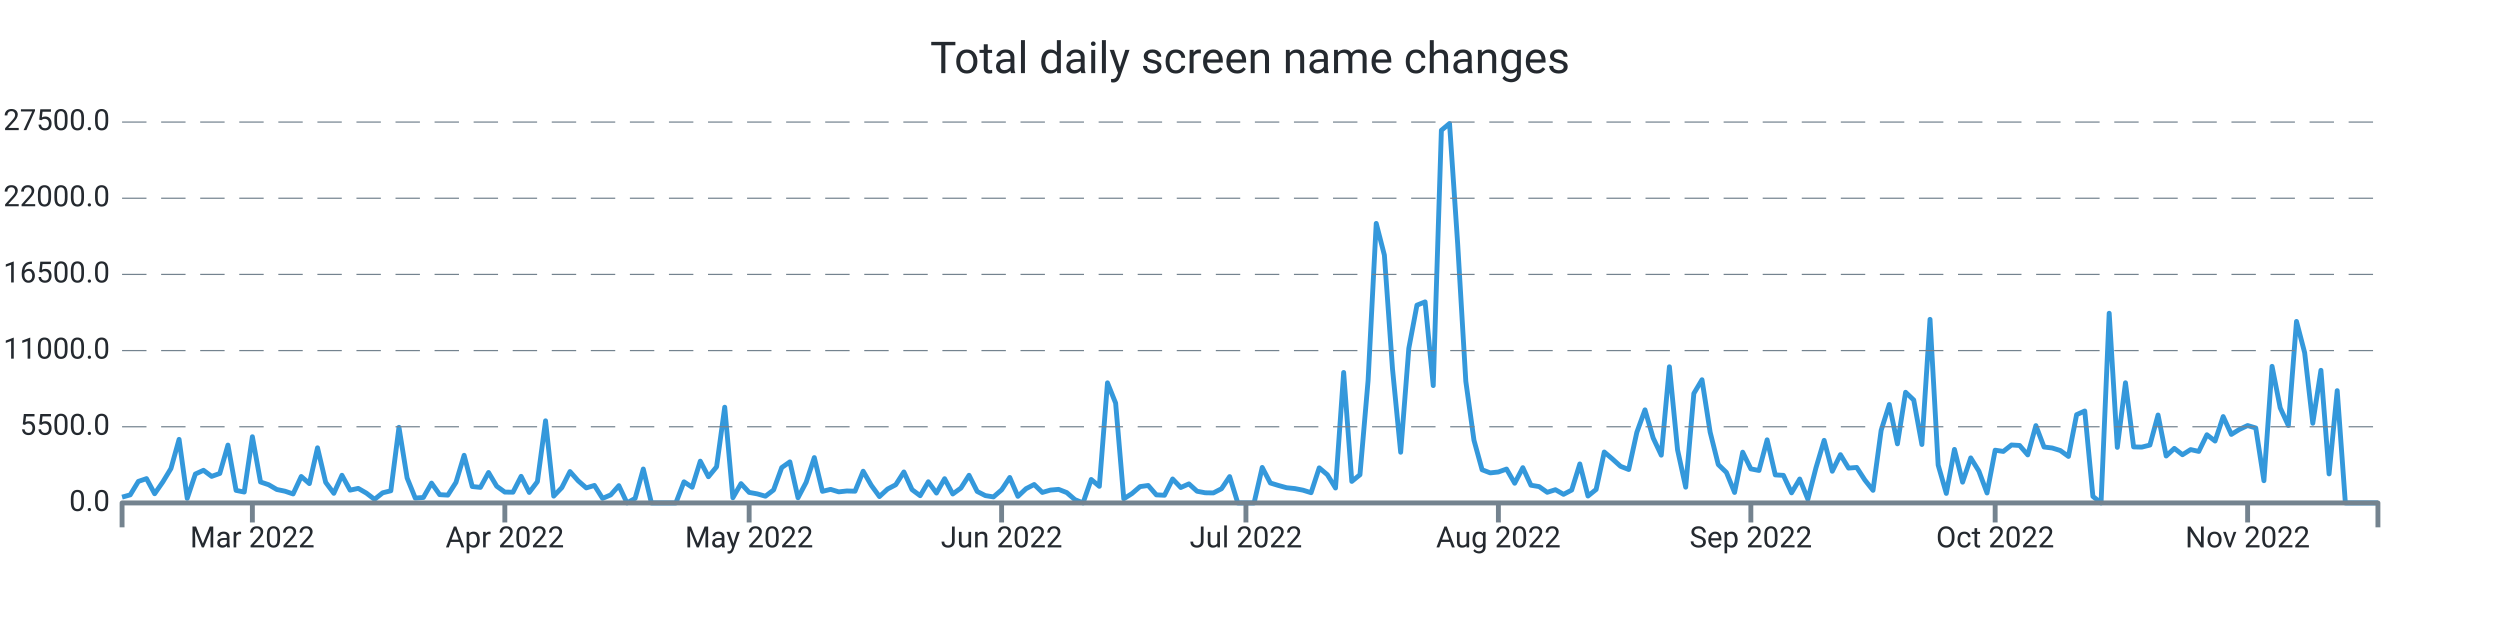
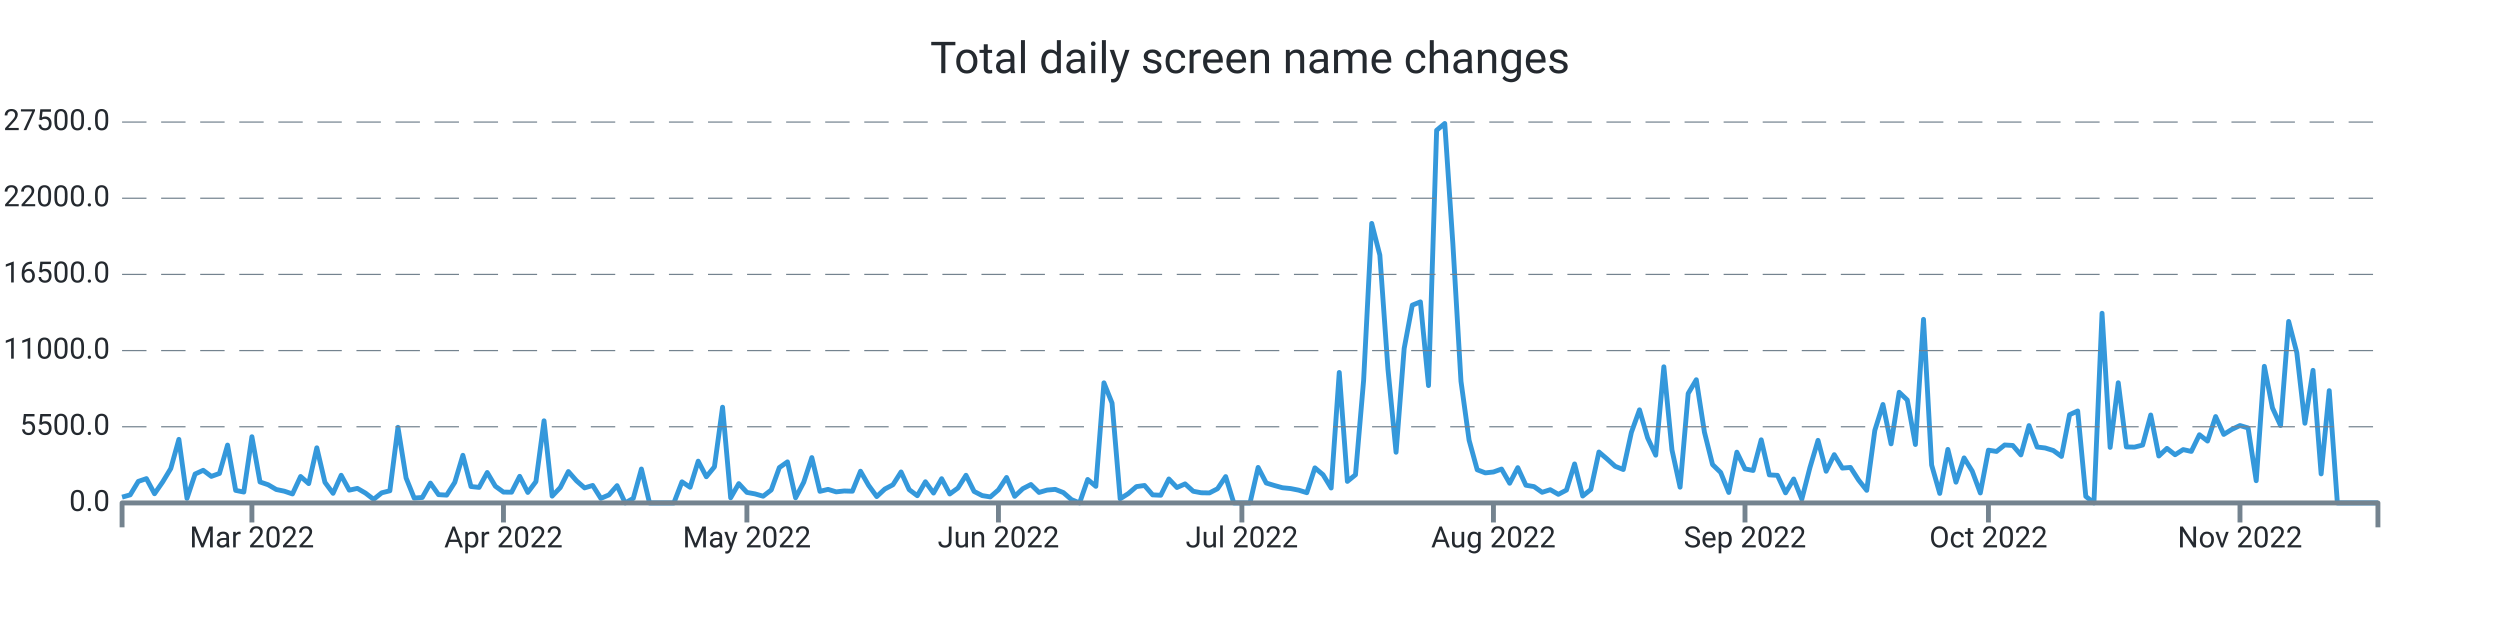
<svg xmlns="http://www.w3.org/2000/svg" width="1024.0" height="256.0" viewBox="0 0 1024.0 256.0" preserveAspectRatio="xMidYMid meet">
-   <path stroke="#3498db" stroke-linejoin="round" d="M 50.0 203.629 L 50 203.629L 53.336 202.698L 56.671 197.185L 60.007 196.044L 63.343 202.233L 66.679 197.417L 70.014 191.92L 73.35 179.968L 76.686 204.122L 80.022 194.155L 83.357 192.635L 86.693 195.125L 90.029 193.928L 93.365 182.305L 96.7 200.861L 100.036 201.541L 103.372 178.884L 106.708 197.423L 110.043 198.546L 113.379 200.492L 116.715 201.195L 120.051 202.318L 123.386 195.171L 126.722 198.081L 130.058 183.423L 133.394 197.559L 136.729 202.063L 140.065 194.672L 143.401 200.758L 146.736 200.044L 150.072 201.978L 153.408 204.525L 156.744 201.853L 160.079 201.025L 163.415 175.027L 166.751 195.761L 170.087 204.003L 173.422 203.759L 176.758 197.882L 180.094 202.608L 183.43 202.795L 186.765 197.582L 190.101 186.497L 193.437 199.278L 196.773 199.63L 200.108 193.531L 203.444 199.153L 206.78 201.558L 210.116 201.604L 213.451 195.103L 216.787 201.7L 220.123 197.275L 223.458 172.366L 226.794 203.209L 230.13 199.715L 233.466 193.146L 236.801 196.929L 240.137 199.839L 243.473 198.835L 246.809 204.134L 250.144 202.71L 253.48 198.92L 256.816 206L 260.152 204.128L 263.487 192.107L 266.823 206L 270.159 206L 273.495 206L 276.83 206L 280.166 197.355L 283.502 199.578L 286.838 188.897L 290.173 195.273L 293.509 191.206L 296.845 166.796L 300.181 203.884L 303.516 198.092L 306.852 201.683L 310.188 202.296L 313.523 203.249L 316.859 200.685L 320.195 191.518L 323.531 189.18L 326.866 203.884L 330.202 197.553L 333.538 187.427L 336.874 201.252L 340.209 200.441L 343.545 201.467L 346.881 201.099L 350.217 201.201L 353.552 193.015L 356.888 198.801L 360.224 203.391L 363.56 200.305L 366.895 198.552L 370.231 193.316L 373.567 200.56L 376.903 203.039L 380.238 197.332L 383.574 201.955L 386.91 196.078L 390.245 202.33L 393.581 199.913L 396.917 194.672L 400.253 201.292L 403.588 202.999L 406.924 203.538L 410.26 200.645L 413.596 195.574L 416.931 203.3L 420.267 200.168L 423.603 198.455L 426.939 201.7L 430.274 200.73L 433.61 200.446L 436.946 201.762L 440.282 204.644L 443.617 206L 446.953 196.39L 450.289 199.204L 453.625 156.806L 456.96 165.1L 460.296 204.293L 463.632 202.177L 466.968 199.312L 470.303 198.852L 473.639 202.698L 476.975 202.852L 480.31 196.192L 483.646 199.681L 486.982 198.2L 490.318 201.218L 493.653 201.842L 496.989 201.904L 500.325 200.185L 503.661 195.216L 506.996 206L 510.332 206L 513.668 206L 517.004 191.466L 520.339 197.837L 523.675 198.858L 527.011 199.777L 530.347 200.112L 533.682 200.77L 537.018 201.808L 540.354 191.637L 543.69 194.445L 547.025 199.89L 550.361 152.563L 553.697 197.179L 557.032 194.462L 560.368 155.87L 563.704 91.513L 567.04 104.481L 570.375 151.156L 573.711 185.232L 577.047 142.715L 580.383 124.993L 583.718 123.655L 587.054 157.929L 590.39 53.364L 593.726 50.584L 597.061 99.886L 600.397 156.182L 603.733 180.314L 607.069 192.419L 610.404 193.69L 613.74 193.327L 617.076 192.125L 620.412 197.933L 623.747 191.557L 627.083 198.756L 630.419 199.312L 633.755 201.649L 637.09 200.583L 640.426 202.477L 643.762 200.73L 647.097 190.031L 650.433 203.169L 653.769 200.486L 657.105 185.147L 660.44 187.983L 663.776 190.996L 667.112 192.312L 670.448 177.086L 673.783 167.874L 677.119 179.361L 680.455 186.44L 683.791 150.237L 687.126 184.279L 690.462 199.544L 693.798 161.168L 697.134 155.541L 700.469 176.995L 703.805 190.287L 707.141 193.509L 710.477 201.711L 713.812 185.215L 717.148 192.056L 720.484 192.709L 723.819 180.149L 727.155 194.518L 730.491 194.7L 733.827 201.865L 737.162 196.203L 740.498 204.502L 743.834 191.574L 747.17 180.371L 750.505 193.026L 753.841 186.225L 757.177 191.733L 760.513 191.461L 763.848 196.629L 767.184 200.843L 770.52 176.269L 773.856 165.678L 777.191 181.806L 780.527 160.681L 783.863 163.84L 787.199 182.061L 790.534 130.814L 793.87 190.474L 797.206 202.097L 800.542 184.081L 803.877 197.497L 807.213 187.558L 810.549 192.953L 813.884 201.916L 817.22 184.398L 820.556 184.909L 823.892 182.265L 827.227 182.464L 830.563 186.327L 833.899 174.329L 837.235 183.094L 840.57 183.496L 843.906 184.534L 847.242 186.951L 850.578 169.853L 853.913 168.344L 857.249 203.322L 860.585 206L 863.921 128.312L 867.256 183.247L 870.592 156.783L 873.928 183.054L 877.264 183.139L 880.599 182.299L 883.935 169.984L 887.271 186.781L 890.606 183.661L 893.942 186.259L 897.278 184.149L 900.614 184.897L 903.949 178.073L 907.285 180.654L 910.621 170.631L 913.957 177.931L 917.292 175.872L 920.628 174.295L 923.964 175.299L 927.3 196.895L 930.635 150.056L 933.971 167.057L 937.307 174.295L 940.643 131.659L 943.978 144.423L 947.314 173.353L 950.65 151.684L 953.986 194.104L 957.321 160.017L 960.657 206L 963.993 206L 967.329 206L 970.664 206L 974 206" stroke-width="2.0" fill="none" />
+   <path stroke="#3498db" stroke-linejoin="round" d="M 50.0 203.629 L 50 203.629L 53.324 202.698L 56.647 197.185L 59.971 196.044L 63.295 202.233L 66.619 197.417L 69.942 191.92L 73.266 179.968L 76.59 204.122L 79.914 194.155L 83.237 192.635L 86.561 195.125L 89.885 193.928L 93.209 182.305L 96.532 200.861L 99.856 201.541L 103.18 178.884L 106.504 197.423L 109.827 198.546L 113.151 200.492L 116.475 201.195L 119.799 202.318L 123.122 195.171L 126.446 198.081L 129.77 183.423L 133.094 197.559L 136.417 202.063L 139.741 194.672L 143.065 200.758L 146.388 200.044L 149.712 201.978L 153.036 204.525L 156.36 201.853L 159.683 201.025L 163.007 175.027L 166.331 195.761L 169.655 204.003L 172.978 203.759L 176.302 197.882L 179.626 202.608L 182.95 202.795L 186.273 197.582L 189.597 186.497L 192.921 199.278L 196.245 199.63L 199.568 193.531L 202.892 199.153L 206.216 201.558L 209.54 201.604L 212.863 195.103L 216.187 201.7L 219.511 197.275L 222.835 172.366L 226.158 203.209L 229.482 199.715L 232.806 193.146L 236.129 196.929L 239.453 199.839L 242.777 198.835L 246.101 204.134L 249.424 202.71L 252.748 198.92L 256.072 206L 259.396 204.128L 262.719 192.107L 266.043 206L 269.367 206L 272.691 206L 276.014 206L 279.338 197.355L 282.662 199.578L 285.986 188.897L 289.309 195.273L 292.633 191.206L 295.957 166.796L 299.281 203.884L 302.604 198.092L 305.928 201.683L 309.252 202.296L 312.576 203.249L 315.899 200.685L 319.223 191.518L 322.547 189.18L 325.871 203.884L 329.194 197.553L 332.518 187.427L 335.842 201.252L 339.165 200.441L 342.489 201.467L 345.813 201.099L 349.137 201.201L 352.46 193.015L 355.784 198.801L 359.108 203.391L 362.432 200.305L 365.755 198.552L 369.079 193.316L 372.403 200.56L 375.727 203.039L 379.05 197.332L 382.374 201.955L 385.698 196.078L 389.022 202.33L 392.345 199.913L 395.669 194.672L 398.993 201.292L 402.317 202.999L 405.64 203.538L 408.964 200.645L 412.288 195.574L 415.612 203.3L 418.935 200.168L 422.259 198.455L 425.583 201.7L 428.906 200.73L 432.23 200.446L 435.554 201.762L 438.878 204.644L 442.201 206L 445.525 196.39L 448.849 199.204L 452.173 156.806L 455.496 165.1L 458.82 204.293L 462.144 202.177L 465.468 199.312L 468.791 198.852L 472.115 202.698L 475.439 202.852L 478.763 196.192L 482.086 199.681L 485.41 198.2L 488.734 201.218L 492.058 201.842L 495.381 201.904L 498.705 200.185L 502.029 195.216L 505.353 206L 508.676 206L 512 206L 515.324 191.466L 518.647 197.837L 521.971 198.858L 525.295 199.777L 528.619 200.112L 531.942 200.77L 535.266 201.808L 538.59 191.637L 541.914 194.445L 545.237 199.89L 548.561 152.563L 551.885 197.179L 555.209 194.462L 558.532 155.87L 561.856 91.513L 565.18 104.481L 568.504 151.156L 571.827 185.232L 575.151 142.715L 578.475 124.993L 581.799 123.655L 585.122 157.929L 588.446 53.364L 591.77 50.584L 595.094 99.886L 598.417 156.182L 601.741 180.314L 605.065 192.419L 608.388 193.69L 611.712 193.327L 615.036 192.125L 618.36 197.933L 621.683 191.557L 625.007 198.756L 628.331 199.312L 631.655 201.649L 634.978 200.583L 638.302 202.477L 641.626 200.73L 644.95 190.031L 648.273 203.169L 651.597 200.486L 654.921 185.147L 658.245 187.983L 661.568 190.996L 664.892 192.312L 668.216 177.086L 671.54 167.874L 674.863 179.361L 678.187 186.44L 681.511 150.237L 684.835 184.279L 688.158 199.544L 691.482 161.168L 694.806 155.541L 698.129 176.995L 701.453 190.287L 704.777 193.509L 708.101 201.711L 711.424 185.215L 714.748 192.056L 718.072 192.709L 721.396 180.149L 724.719 194.518L 728.043 194.7L 731.367 201.865L 734.691 196.203L 738.014 204.502L 741.338 191.574L 744.662 180.371L 747.986 193.026L 751.309 186.225L 754.633 191.733L 757.957 191.461L 761.281 196.629L 764.604 200.843L 767.928 176.269L 771.252 165.678L 774.576 181.806L 777.899 160.681L 781.223 163.84L 784.547 182.061L 787.871 130.814L 791.194 190.474L 794.518 202.097L 797.842 184.081L 801.165 197.497L 804.489 187.558L 807.813 192.953L 811.137 201.916L 814.46 184.398L 817.784 184.909L 821.108 182.265L 824.432 182.464L 827.755 186.327L 831.079 174.329L 834.403 183.094L 837.727 183.496L 841.05 184.534L 844.374 186.951L 847.698 169.853L 851.022 168.344L 854.345 203.322L 857.669 206L 860.993 128.312L 864.317 183.247L 867.64 156.783L 870.964 183.054L 874.288 183.139L 877.612 182.299L 880.935 169.984L 884.259 186.781L 887.583 183.661L 890.906 186.259L 894.23 184.149L 897.554 184.897L 900.878 178.073L 904.201 180.654L 907.525 170.631L 910.849 177.931L 914.173 175.872L 917.496 174.295L 920.82 175.299L 924.144 196.895L 927.468 150.056L 930.791 167.057L 934.115 174.295L 937.439 131.659L 940.763 144.423L 944.086 173.353L 947.41 151.684L 950.734 194.104L 954.058 160.017L 957.381 206L 960.705 206L 964.029 206L 967.353 206L 970.676 206L 974 206" stroke-width="2.0" fill="none" />
  <text x="45.0" font-family="-apple-system, system-ui, BlinkMacSystemFont, Roboto" y="50.0" dominant-baseline="middle" text-anchor="end" font-size="12" fill="#24292f">27500.0</text>
  <path stroke="#74838f" stroke-dasharray="10 6" stroke-width="0.5" d="M 50.0 50.0 L 974.0 50.0" />
  <text x="45.0" font-family="-apple-system, system-ui, BlinkMacSystemFont, Roboto" y="81.2" dominant-baseline="middle" text-anchor="end" font-size="12" fill="#24292f">22000.0</text>
  <path stroke="#74838f" stroke-dasharray="10 6" stroke-width="0.5" d="M 50.0 81.2 L 974.0 81.2" />
  <text x="45.0" font-family="-apple-system, system-ui, BlinkMacSystemFont, Roboto" y="112.4" dominant-baseline="middle" text-anchor="end" font-size="12" fill="#24292f">16500.0</text>
  <path stroke="#74838f" stroke-dasharray="10 6" stroke-width="0.5" d="M 50.0 112.4 L 974.0 112.4" />
  <text x="45.0" font-family="-apple-system, system-ui, BlinkMacSystemFont, Roboto" y="143.6" dominant-baseline="middle" text-anchor="end" font-size="12" fill="#24292f">11000.0</text>
  <path stroke="#74838f" stroke-dasharray="10 6" stroke-width="0.5" d="M 50.0 143.6 L 974.0 143.6" />
  <text x="45.0" font-family="-apple-system, system-ui, BlinkMacSystemFont, Roboto" y="174.8" dominant-baseline="middle" text-anchor="end" font-size="12" fill="#24292f">5500.0</text>
  <path stroke="#74838f" stroke-dasharray="10 6" stroke-width="0.5" d="M 50.0 174.8 L 974.0 174.8" />
  <text x="45.0" font-family="-apple-system, system-ui, BlinkMacSystemFont, Roboto" y="206.0" dominant-baseline="middle" text-anchor="end" font-size="12" fill="#24292f">0.0</text>
-   <path stroke="#74838f" stroke-width="2.0" d="M 103.372 206.0 L 103.372 214.0" />
-   <text x="103.372" font-family="-apple-system, system-ui, BlinkMacSystemFont, Roboto" y="216.0" dominant-baseline="hanging" text-anchor="middle" font-size="12" fill="#24292f">Mar 2022</text>
-   <path stroke="#74838f" stroke-width="2.0" d="M 206.78 206.0 L 206.78 214.0" />
-   <text x="206.78" font-family="-apple-system, system-ui, BlinkMacSystemFont, Roboto" y="216.0" dominant-baseline="hanging" text-anchor="middle" font-size="12" fill="#24292f">Apr 2022</text>
-   <path stroke="#74838f" stroke-width="2.0" d="M 306.852 206.0 L 306.852 214.0" />
-   <text x="306.852" font-family="-apple-system, system-ui, BlinkMacSystemFont, Roboto" y="216.0" dominant-baseline="hanging" text-anchor="middle" font-size="12" fill="#24292f">May 2022</text>
-   <path stroke="#74838f" stroke-width="2.0" d="M 410.26 206.0 L 410.26 214.0" />
-   <text x="410.26" font-family="-apple-system, system-ui, BlinkMacSystemFont, Roboto" y="216.0" dominant-baseline="hanging" text-anchor="middle" font-size="12" fill="#24292f">Jun 2022</text>
-   <path stroke="#74838f" stroke-width="2.0" d="M 510.332 206.0 L 510.332 214.0" />
-   <text x="510.332" font-family="-apple-system, system-ui, BlinkMacSystemFont, Roboto" y="216.0" dominant-baseline="hanging" text-anchor="middle" font-size="12" fill="#24292f">Jul 2022</text>
-   <path stroke="#74838f" stroke-width="2.0" d="M 613.74 206.0 L 613.74 214.0" />
-   <text x="613.74" font-family="-apple-system, system-ui, BlinkMacSystemFont, Roboto" y="216.0" dominant-baseline="hanging" text-anchor="middle" font-size="12" fill="#24292f">Aug 2022</text>
-   <path stroke="#74838f" stroke-width="2.0" d="M 717.148 206.0 L 717.148 214.0" />
-   <text x="717.148" font-family="-apple-system, system-ui, BlinkMacSystemFont, Roboto" y="216.0" dominant-baseline="hanging" text-anchor="middle" font-size="12" fill="#24292f">Sep 2022</text>
-   <path stroke="#74838f" stroke-width="2.0" d="M 817.22 206.0 L 817.22 214.0" />
-   <text x="817.22" font-family="-apple-system, system-ui, BlinkMacSystemFont, Roboto" y="216.0" dominant-baseline="hanging" text-anchor="middle" font-size="12" fill="#24292f">Oct 2022</text>
-   <path stroke="#74838f" stroke-width="2.0" d="M 920.628 206.0 L 920.628 214.0" />
-   <text x="920.628" font-family="-apple-system, system-ui, BlinkMacSystemFont, Roboto" y="216.0" dominant-baseline="hanging" text-anchor="middle" font-size="12" fill="#24292f">Nov 2022</text>
+   <path stroke="#74838f" stroke-width="2.0" d="M 103.18 206.0 L 103.18 214.0" />
+   <text x="103.18" font-family="-apple-system, system-ui, BlinkMacSystemFont, Roboto" y="216.0" dominant-baseline="hanging" text-anchor="middle" font-size="12" fill="#24292f">Mar 2022</text>
+   <path stroke="#74838f" stroke-width="2.0" d="M 206.216 206.0 L 206.216 214.0" />
+   <text x="206.216" font-family="-apple-system, system-ui, BlinkMacSystemFont, Roboto" y="216.0" dominant-baseline="hanging" text-anchor="middle" font-size="12" fill="#24292f">Apr 2022</text>
+   <path stroke="#74838f" stroke-width="2.0" d="M 305.928 206.0 L 305.928 214.0" />
+   <text x="305.928" font-family="-apple-system, system-ui, BlinkMacSystemFont, Roboto" y="216.0" dominant-baseline="hanging" text-anchor="middle" font-size="12" fill="#24292f">May 2022</text>
+   <path stroke="#74838f" stroke-width="2.0" d="M 408.964 206.0 L 408.964 214.0" />
+   <text x="408.964" font-family="-apple-system, system-ui, BlinkMacSystemFont, Roboto" y="216.0" dominant-baseline="hanging" text-anchor="middle" font-size="12" fill="#24292f">Jun 2022</text>
+   <path stroke="#74838f" stroke-width="2.0" d="M 508.676 206.0 L 508.676 214.0" />
+   <text x="508.676" font-family="-apple-system, system-ui, BlinkMacSystemFont, Roboto" y="216.0" dominant-baseline="hanging" text-anchor="middle" font-size="12" fill="#24292f">Jul 2022</text>
+   <path stroke="#74838f" stroke-width="2.0" d="M 611.712 206.0 L 611.712 214.0" />
+   <text x="611.712" font-family="-apple-system, system-ui, BlinkMacSystemFont, Roboto" y="216.0" dominant-baseline="hanging" text-anchor="middle" font-size="12" fill="#24292f">Aug 2022</text>
+   <path stroke="#74838f" stroke-width="2.0" d="M 714.748 206.0 L 714.748 214.0" />
+   <text x="714.748" font-family="-apple-system, system-ui, BlinkMacSystemFont, Roboto" y="216.0" dominant-baseline="hanging" text-anchor="middle" font-size="12" fill="#24292f">Sep 2022</text>
+   <path stroke="#74838f" stroke-width="2.0" d="M 814.46 206.0 L 814.46 214.0" />
+   <text x="814.46" font-family="-apple-system, system-ui, BlinkMacSystemFont, Roboto" y="216.0" dominant-baseline="hanging" text-anchor="middle" font-size="12" fill="#24292f">Oct 2022</text>
+   <path stroke="#74838f" stroke-width="2.0" d="M 917.496 206.0 L 917.496 214.0" />
+   <text x="917.496" font-family="-apple-system, system-ui, BlinkMacSystemFont, Roboto" y="216.0" dominant-baseline="hanging" text-anchor="middle" font-size="12" fill="#24292f">Nov 2022</text>
  <path stroke="#74838f" stroke-linejoin="round" stroke-width="2.0" d="M 50.0 216.0 L 50.0 206.0 L 974.0 206.0 L 974.0 216.0" fill="none" />
  <text x="512.0" y="25.0" font-family="-apple-system, system-ui, BlinkMacSystemFont, Roboto" dominant-baseline="middle" text-anchor="middle" font-size="18" fill="#24292f">Total daily screen name changes</text>
</svg>
